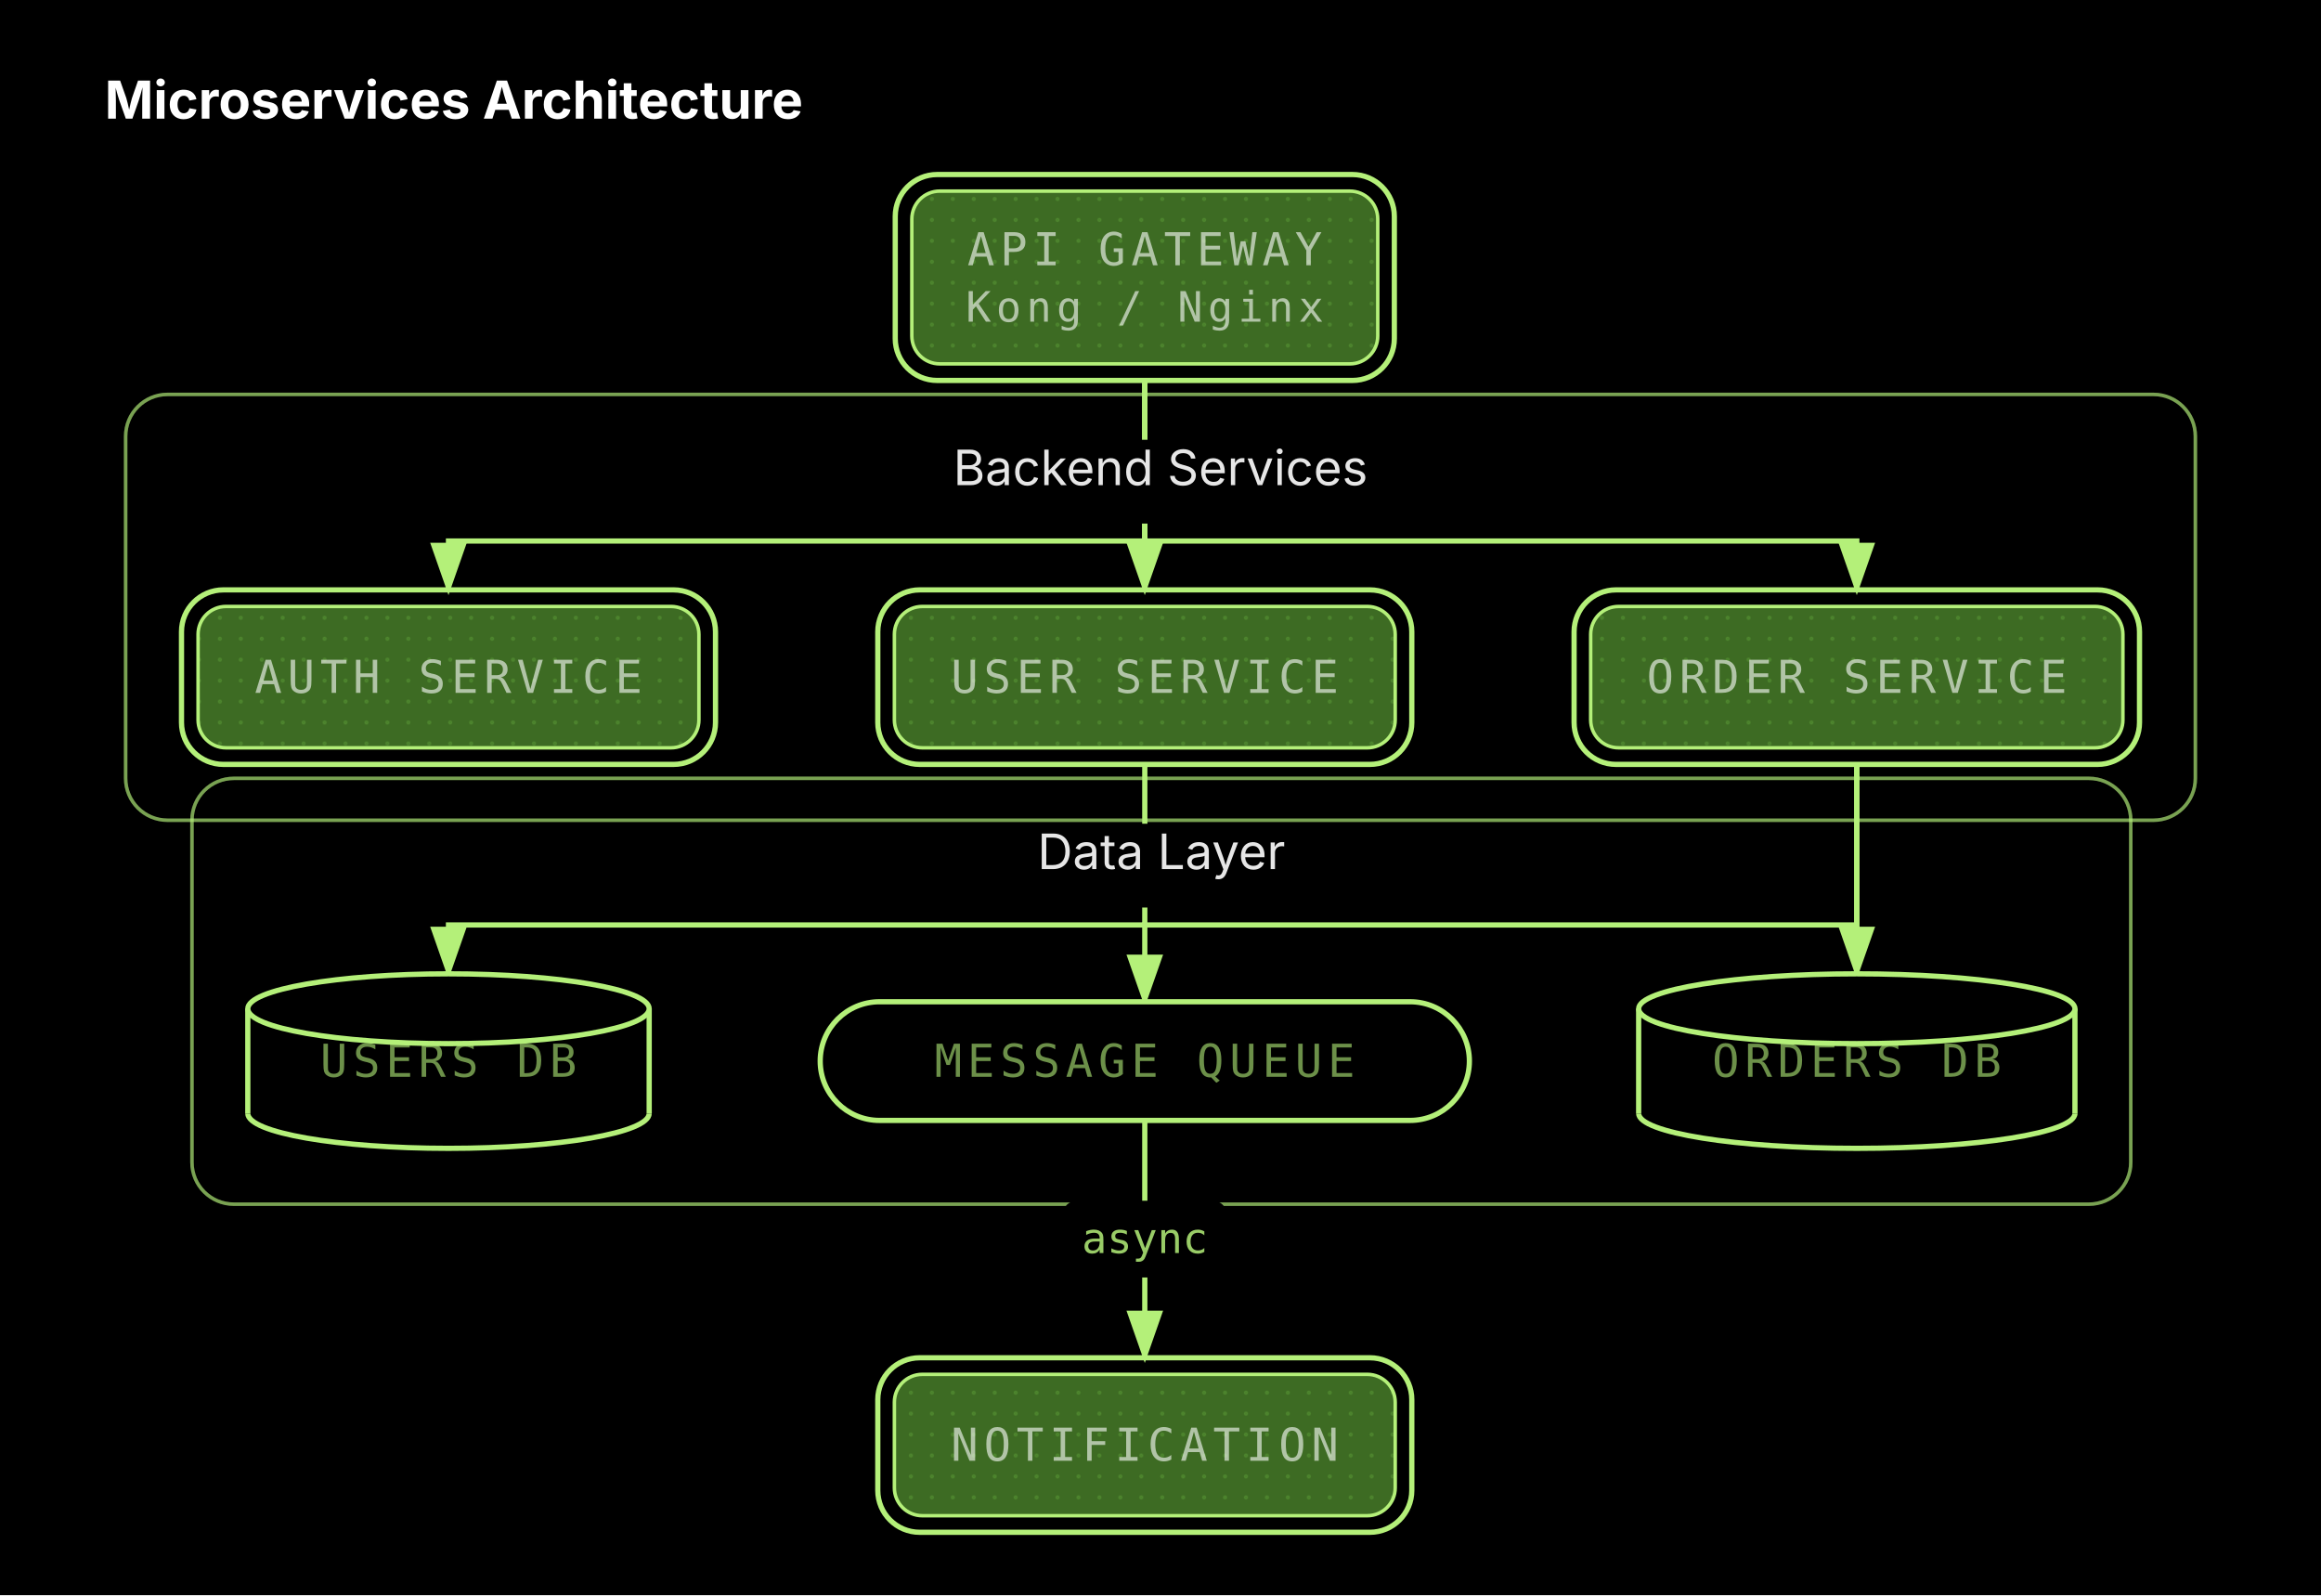
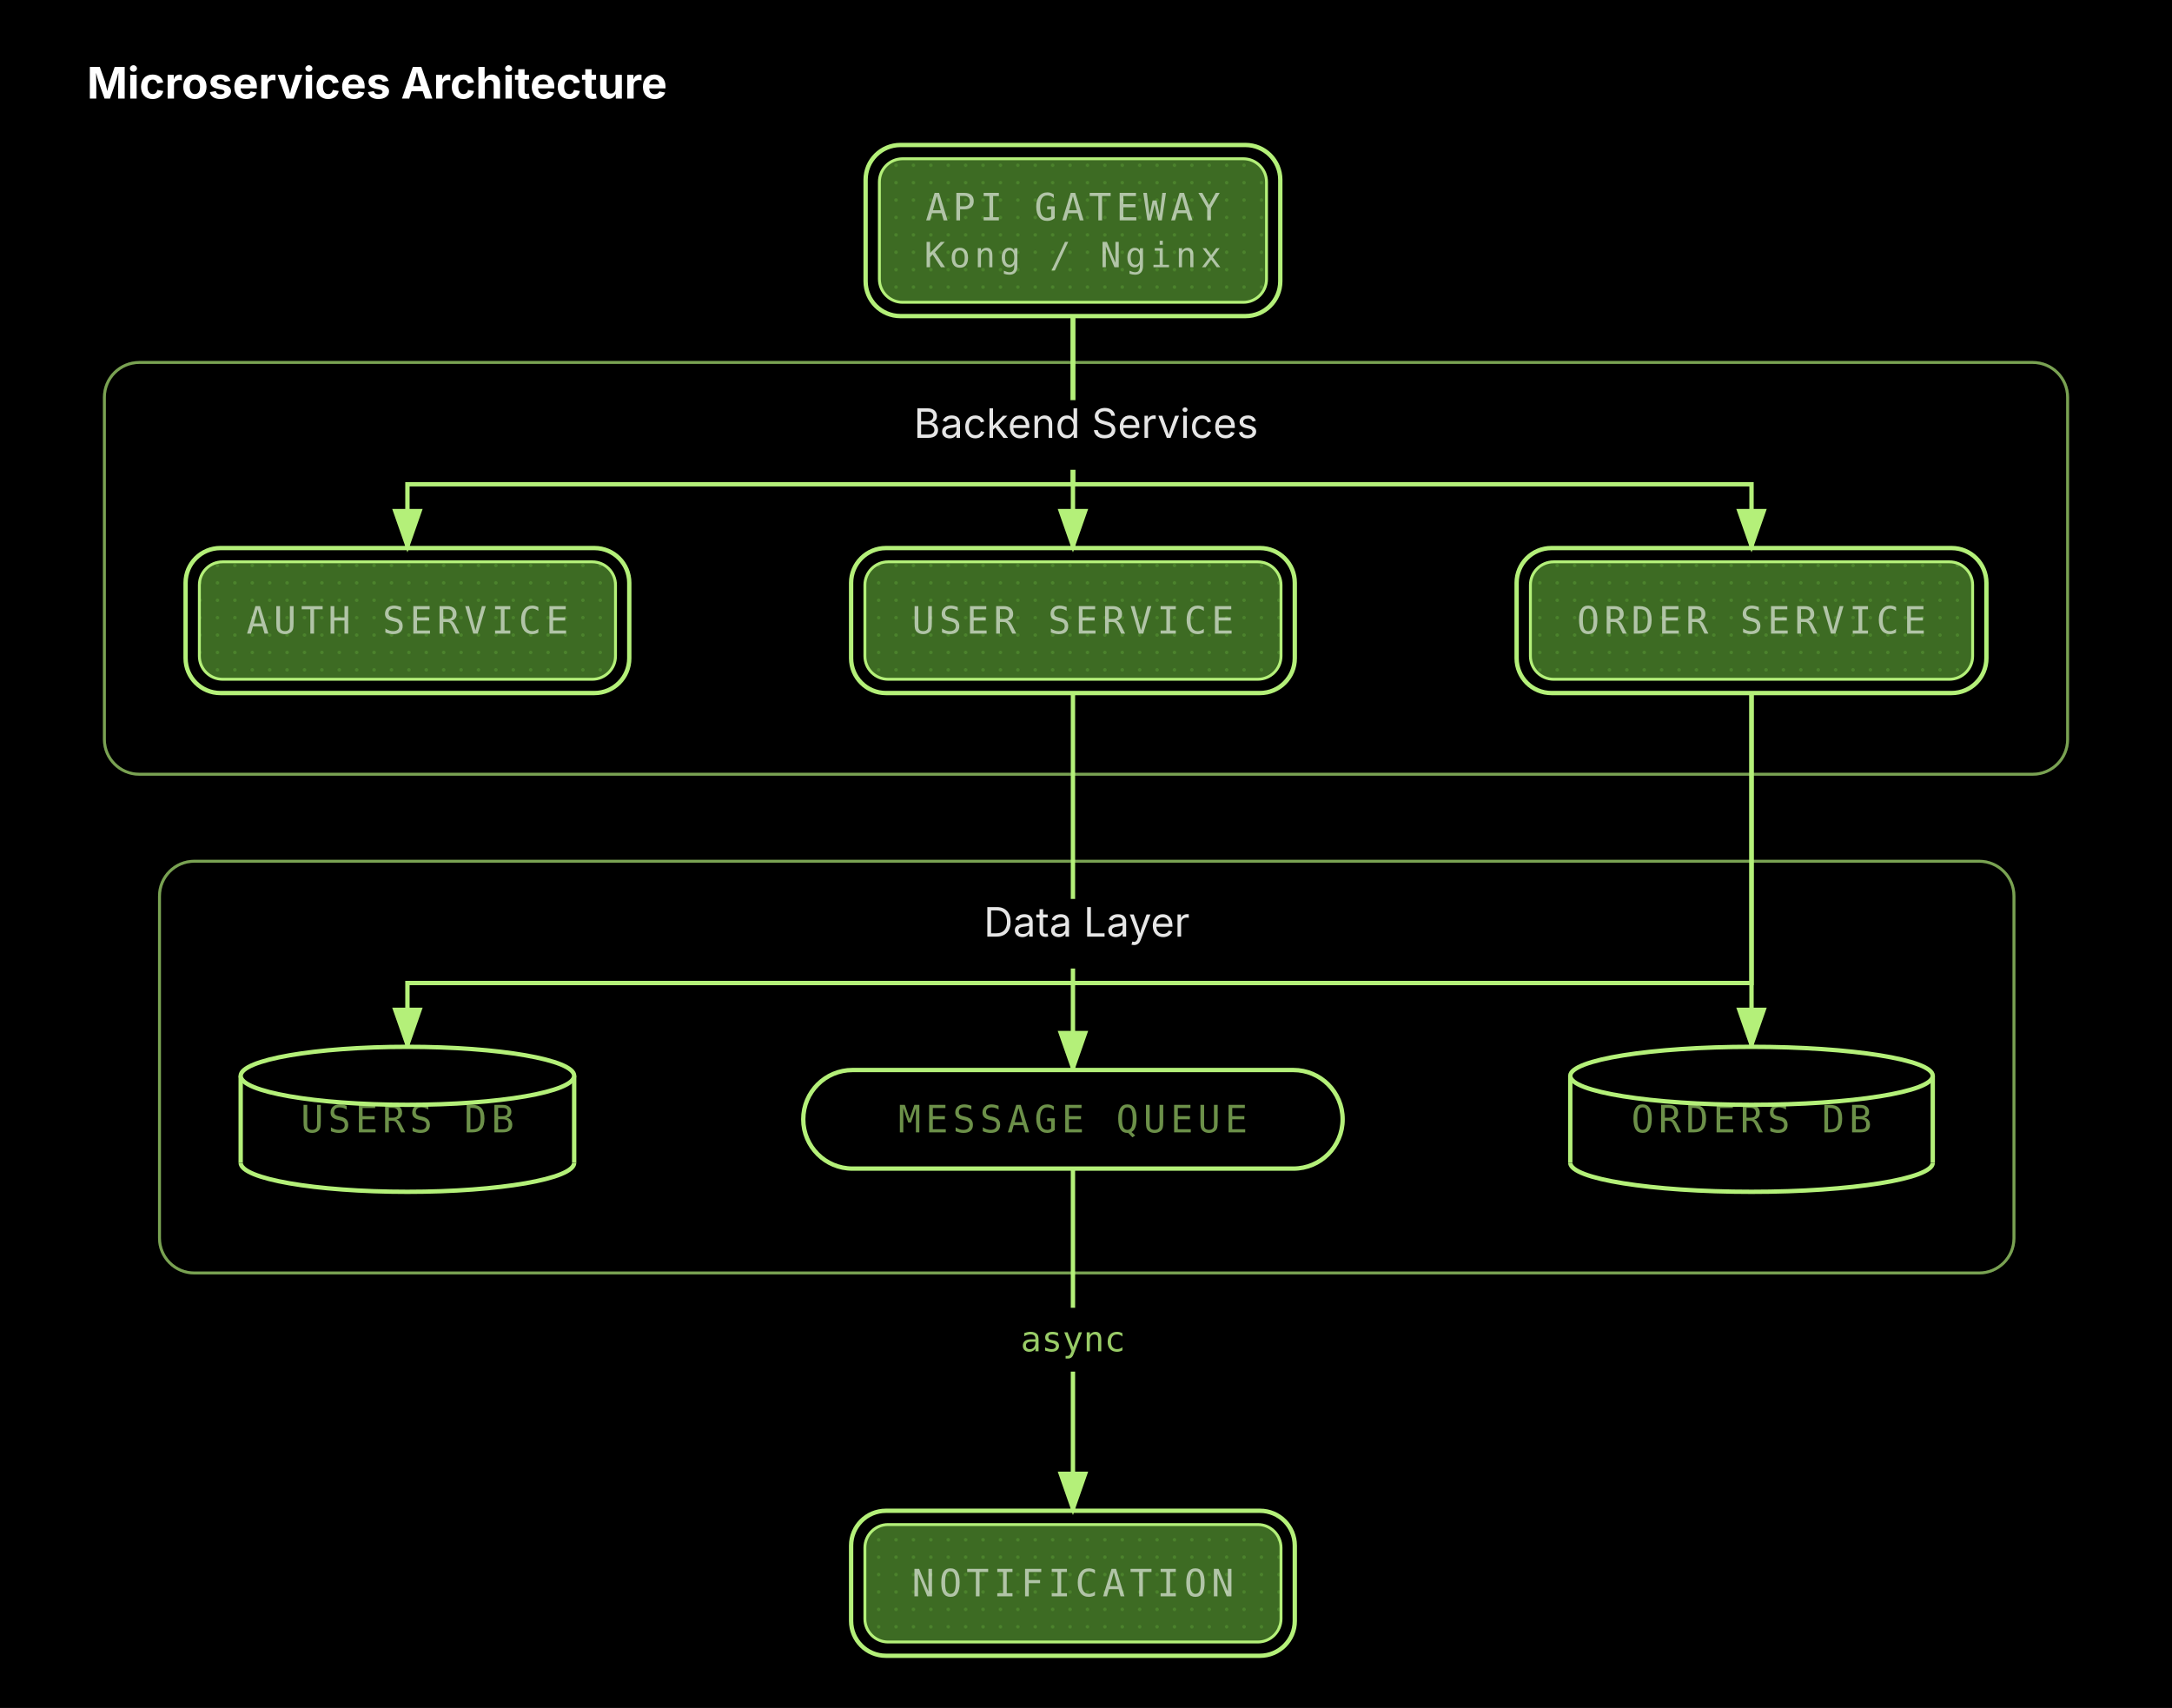
- <svg xmlns="http://www.w3.org/2000/svg" viewBox="0 0 665 457" width="665" height="457">
+ <svg xmlns="http://www.w3.org/2000/svg" viewBox="0 0 749 589" width="749" height="589">
  <defs>
    <pattern id="dotgrid" width="8" height="8" patternUnits="userSpaceOnUse">
      <rect width="8" height="8" fill="#000000" />
      <circle cx="4" cy="4" r="0.8" fill="#b4f079" opacity="0.7" />
    </pattern>
    <pattern id="crosshatch" width="8" height="8" patternUnits="userSpaceOnUse">
      <rect width="8" height="8" fill="#000000" />
      <path d="M0 8L8 0M-1 1L1 -1M7 9L9 7" stroke="#b4f079" stroke-width="0.8" opacity="0.2" />
    </pattern>
    <pattern id="hero" width="6" height="6" patternUnits="userSpaceOnUse">
      <rect width="6" height="6" fill="#3d6b23" />
      <circle cx="3" cy="3" r="0.6" fill="#5a9a35" opacity="0.5" />
    </pattern>
    <marker id="arrowhead" markerWidth="10" markerHeight="7" refX="9" refY="3.5" orient="auto" markerUnits="strokeWidth">
      <polygon points="0 0, 10 3.5, 0 7" fill="#b4f079" />
    </marker>
    <marker id="arrowhead-reverse" markerWidth="10" markerHeight="7" refX="1" refY="3.5" orient="auto" markerUnits="strokeWidth">
      <polygon points="10 0, 0 3.5, 10 7" fill="#b4f079" />
    </marker>
  </defs>
  <rect width="100%" height="100%" fill="#000000" />
  <g class="diagram">
    <text x="30" y="34" font-family="'Inter', 'Helvetica Neue', Arial, sans-serif" font-size="15" fill="#ffffff" font-weight="700">Microservices Architecture</text>
-     <rect x="36" y="113" width="593" height="122" rx="12" fill="transparent" stroke="#b4f079" stroke-width="1" opacity="0.35" />
-     <rect x="36" y="113" width="593" height="122" rx="12" fill="none" stroke="#b4f079" stroke-width="1" opacity="0.5" />
-     <rect x="55" y="223" width="555.5" height="122" rx="12" fill="transparent" stroke="#b4f079" stroke-width="1" opacity="0.35" />
-     <rect x="55" y="223" width="555.5" height="122" rx="12" fill="none" stroke="#b4f079" stroke-width="1" opacity="0.5" />
-     <polyline points="328,109 328,155 128.5,155 128.5,169" fill="none" stroke="#b4f079" stroke-width="1.5" marker-end="url(#arrowhead)" />
-     <line x1="328" y1="109" x2="328" y2="169" stroke="#b4f079" stroke-width="1.5" marker-end="url(#arrowhead)" />
-     <polyline points="328,109 328,155 532,155 532,169" fill="none" stroke="#b4f079" stroke-width="1.5" marker-end="url(#arrowhead)" />
-     <polyline points="328,219 328,265 128.5,265 128.5,279" fill="none" stroke="#b4f079" stroke-width="1.5" marker-end="url(#arrowhead)" />
-     <line x1="532" y1="219" x2="532" y2="279" stroke="#b4f079" stroke-width="1.5" marker-end="url(#arrowhead)" />
-     <polyline points="532,219 532,265 328,265 328,287" fill="none" stroke="#b4f079" stroke-width="1.5" marker-end="url(#arrowhead)" />
-     <line x1="328" y1="321" x2="328" y2="389" stroke="#b4f079" stroke-width="1.5" marker-end="url(#arrowhead)" />
-     <rect x="304.5" y="344" width="47" height="22" rx="4" fill="#000000" />
-     <rect x="262.5" y="126" width="140" height="24" fill="#000000" rx="3" />
-     <text x="332.5" y="139" font-family="'Inter', 'Helvetica Neue', Arial, sans-serif" font-size="14" fill="#ffffff" opacity="0.9" text-anchor="middle">Backend Services</text>
-     <rect x="285.25" y="236" width="95" height="24" fill="#000000" rx="3" />
-     <text x="332.75" y="249" font-family="'Inter', 'Helvetica Neue', Arial, sans-serif" font-size="14" fill="#ffffff" opacity="0.9" text-anchor="middle">Data Layer</text>
-     <rect x="256.5" y="50" width="143" height="59" rx="12" fill="none" stroke="#b4f079" stroke-width="1.5" />
-     <rect x="261.25" y="54.75" width="133.5" height="49.5" rx="8" fill="url(#hero)" stroke="#b4f079" stroke-width="1" />
-     <text x="328" y="71.5" font-family="'JetBrains Mono', 'Fira Code', 'SF Mono', 'Cascadia Code', monospace" font-size="13" fill="#ffffff" opacity="0.6" text-anchor="middle" dominant-baseline="central" letter-spacing="0.12em">API GATEWAY</text>
-     <text x="328" y="88" font-family="'JetBrains Mono', 'Fira Code', 'SF Mono', 'Cascadia Code', monospace" font-size="12" fill="#ffffff" opacity="0.6" text-anchor="middle" dominant-baseline="central" letter-spacing="0.12em">Kong / Nginx</text>
-     <rect x="52" y="169" width="153" height="50" rx="12" fill="none" stroke="#b4f079" stroke-width="1.5" />
-     <rect x="56.75" y="173.75" width="143.5" height="40.5" rx="8" fill="url(#hero)" stroke="#b4f079" stroke-width="1" />
-     <text x="128.5" y="194" font-family="'JetBrains Mono', 'Fira Code', 'SF Mono', 'Cascadia Code', monospace" font-size="13" fill="#ffffff" opacity="0.6" text-anchor="middle" dominant-baseline="central" letter-spacing="0.12em">AUTH SERVICE</text>
-     <rect x="251.5" y="169" width="153" height="50" rx="12" fill="none" stroke="#b4f079" stroke-width="1.5" />
-     <rect x="256.25" y="173.75" width="143.5" height="40.5" rx="8" fill="url(#hero)" stroke="#b4f079" stroke-width="1" />
-     <text x="328" y="194" font-family="'JetBrains Mono', 'Fira Code', 'SF Mono', 'Cascadia Code', monospace" font-size="13" fill="#ffffff" opacity="0.6" text-anchor="middle" dominant-baseline="central" letter-spacing="0.12em">USER SERVICE</text>
-     <rect x="451" y="169" width="162" height="50" rx="12" fill="none" stroke="#b4f079" stroke-width="1.5" />
-     <rect x="455.75" y="173.75" width="152.5" height="40.5" rx="8" fill="url(#hero)" stroke="#b4f079" stroke-width="1" />
-     <text x="532" y="194" font-family="'JetBrains Mono', 'Fira Code', 'SF Mono', 'Cascadia Code', monospace" font-size="13" fill="#ffffff" opacity="0.6" text-anchor="middle" dominant-baseline="central" letter-spacing="0.12em">ORDER SERVICE</text>
-     <rect x="251.5" y="389" width="153" height="50" rx="12" fill="none" stroke="#b4f079" stroke-width="1.5" />
-     <rect x="256.25" y="393.75" width="143.5" height="40.5" rx="8" fill="url(#hero)" stroke="#b4f079" stroke-width="1" />
-     <text x="328" y="414" font-family="'JetBrains Mono', 'Fira Code', 'SF Mono', 'Cascadia Code', monospace" font-size="13" fill="#ffffff" opacity="0.6" text-anchor="middle" dominant-baseline="central" letter-spacing="0.12em">NOTIFICATION</text>
-     <rect x="71" y="289" width="115" height="30" fill="#000000" stroke="none" />
-     <line x1="71" y1="289" x2="71" y2="319" stroke="#b4f079" stroke-width="1.5" />
-     <line x1="186" y1="289" x2="186" y2="319" stroke="#b4f079" stroke-width="1.5" />
-     <ellipse cx="128.5" cy="289" rx="57.5" ry="10" fill="#000000" stroke="#b4f079" stroke-width="1.5" />
-     <path d="M71,319 A57.5,10 0 0,0 186,319" fill="#000000" stroke="#b4f079" stroke-width="1.5" />
-     <text x="128.5" y="304" font-family="'JetBrains Mono', 'Fira Code', 'SF Mono', 'Cascadia Code', monospace" font-size="13" fill="#b4f079" opacity="0.6" text-anchor="middle" dominant-baseline="central" letter-spacing="0.12em">USERS DB</text>
-     <rect x="469.5" y="289" width="125" height="30" fill="#000000" stroke="none" />
-     <line x1="469.5" y1="289" x2="469.5" y2="319" stroke="#b4f079" stroke-width="1.5" />
-     <line x1="594.5" y1="289" x2="594.5" y2="319" stroke="#b4f079" stroke-width="1.5" />
-     <ellipse cx="532" cy="289" rx="62.5" ry="10" fill="#000000" stroke="#b4f079" stroke-width="1.5" />
-     <path d="M469.5,319 A62.5,10 0 0,0 594.5,319" fill="#000000" stroke="#b4f079" stroke-width="1.5" />
-     <text x="532" y="304" font-family="'JetBrains Mono', 'Fira Code', 'SF Mono', 'Cascadia Code', monospace" font-size="13" fill="#b4f079" opacity="0.6" text-anchor="middle" dominant-baseline="central" letter-spacing="0.12em">ORDERS DB</text>
-     <rect x="235" y="287" width="186" height="34" rx="17" fill="#000000" stroke="#b4f079" stroke-width="1.5" />
-     <text x="328" y="304" font-family="'JetBrains Mono', 'Fira Code', 'SF Mono', 'Cascadia Code', monospace" font-size="13" fill="#b4f079" opacity="0.6" text-anchor="middle" dominant-baseline="central" letter-spacing="0.12em">MESSAGE QUEUE</text>
-     <text x="328" y="359" font-family="'JetBrains Mono', 'Fira Code', 'SF Mono', 'Cascadia Code', monospace" font-size="12" fill="#b4f079" opacity="0.85" text-anchor="middle">async</text>
+     <rect x="36" y="125" width="677" height="142" rx="12" fill="transparent" stroke="#b4f079" stroke-width="1" opacity="0.35" />
+     <rect x="36" y="125" width="677" height="142" rx="12" fill="none" stroke="#b4f079" stroke-width="1" opacity="0.5" />
+     <rect x="55" y="297" width="639.5" height="142" rx="12" fill="transparent" stroke="#b4f079" stroke-width="1" opacity="0.35" />
+     <rect x="55" y="297" width="639.5" height="142" rx="12" fill="none" stroke="#b4f079" stroke-width="1" opacity="0.5" />
+     <polyline points="370,109 370,167 140.5,167 140.5,189" fill="none" stroke="#b4f079" stroke-width="1.5" marker-end="url(#arrowhead)" />
+     <line x1="370" y1="109" x2="370" y2="189" stroke="#b4f079" stroke-width="1.5" marker-end="url(#arrowhead)" />
+     <polyline points="370,109 370,167 604,167 604,189" fill="none" stroke="#b4f079" stroke-width="1.5" marker-end="url(#arrowhead)" />
+     <polyline points="370,239 370,339 140.5,339 140.5,361" fill="none" stroke="#b4f079" stroke-width="1.5" marker-end="url(#arrowhead)" />
+     <line x1="604" y1="239" x2="604" y2="361" stroke="#b4f079" stroke-width="1.5" marker-end="url(#arrowhead)" />
+     <polyline points="604,239 604,339 370,339 370,369" fill="none" stroke="#b4f079" stroke-width="1.5" marker-end="url(#arrowhead)" />
+     <line x1="370" y1="403" x2="370" y2="521" stroke="#b4f079" stroke-width="1.5" marker-end="url(#arrowhead)" />
+     <rect x="346.5" y="451" width="47" height="22" rx="4" fill="#000000" />
+     <rect x="304.5" y="138" width="140" height="24" fill="#000000" rx="3" />
+     <text x="374.5" y="151" font-family="'Inter', 'Helvetica Neue', Arial, sans-serif" font-size="14" fill="#ffffff" opacity="0.9" text-anchor="middle">Backend Services</text>
+     <rect x="327.25" y="310" width="95" height="24" fill="#000000" rx="3" />
+     <text x="374.75" y="323" font-family="'Inter', 'Helvetica Neue', Arial, sans-serif" font-size="14" fill="#ffffff" opacity="0.9" text-anchor="middle">Data Layer</text>
+     <rect x="298.5" y="50" width="143" height="59" rx="12" fill="none" stroke="#b4f079" stroke-width="1.5" />
+     <rect x="303.25" y="54.75" width="133.5" height="49.5" rx="8" fill="url(#hero)" stroke="#b4f079" stroke-width="1" />
+     <text x="370" y="71.5" font-family="'JetBrains Mono', 'Fira Code', 'SF Mono', 'Cascadia Code', monospace" font-size="13" fill="#ffffff" opacity="0.6" text-anchor="middle" dominant-baseline="central" letter-spacing="0.12em">API GATEWAY</text>
+     <text x="370" y="88" font-family="'JetBrains Mono', 'Fira Code', 'SF Mono', 'Cascadia Code', monospace" font-size="12" fill="#ffffff" opacity="0.6" text-anchor="middle" dominant-baseline="central" letter-spacing="0.12em">Kong / Nginx</text>
+     <rect x="64" y="189" width="153" height="50" rx="12" fill="none" stroke="#b4f079" stroke-width="1.5" />
+     <rect x="68.75" y="193.75" width="143.5" height="40.5" rx="8" fill="url(#hero)" stroke="#b4f079" stroke-width="1" />
+     <text x="140.5" y="214" font-family="'JetBrains Mono', 'Fira Code', 'SF Mono', 'Cascadia Code', monospace" font-size="13" fill="#ffffff" opacity="0.6" text-anchor="middle" dominant-baseline="central" letter-spacing="0.12em">AUTH SERVICE</text>
+     <rect x="293.5" y="189" width="153" height="50" rx="12" fill="none" stroke="#b4f079" stroke-width="1.5" />
+     <rect x="298.25" y="193.75" width="143.5" height="40.5" rx="8" fill="url(#hero)" stroke="#b4f079" stroke-width="1" />
+     <text x="370" y="214" font-family="'JetBrains Mono', 'Fira Code', 'SF Mono', 'Cascadia Code', monospace" font-size="13" fill="#ffffff" opacity="0.6" text-anchor="middle" dominant-baseline="central" letter-spacing="0.12em">USER SERVICE</text>
+     <rect x="523" y="189" width="162" height="50" rx="12" fill="none" stroke="#b4f079" stroke-width="1.5" />
+     <rect x="527.75" y="193.75" width="152.5" height="40.5" rx="8" fill="url(#hero)" stroke="#b4f079" stroke-width="1" />
+     <text x="604" y="214" font-family="'JetBrains Mono', 'Fira Code', 'SF Mono', 'Cascadia Code', monospace" font-size="13" fill="#ffffff" opacity="0.6" text-anchor="middle" dominant-baseline="central" letter-spacing="0.12em">ORDER SERVICE</text>
+     <rect x="293.5" y="521" width="153" height="50" rx="12" fill="none" stroke="#b4f079" stroke-width="1.5" />
+     <rect x="298.25" y="525.75" width="143.5" height="40.5" rx="8" fill="url(#hero)" stroke="#b4f079" stroke-width="1" />
+     <text x="370" y="546" font-family="'JetBrains Mono', 'Fira Code', 'SF Mono', 'Cascadia Code', monospace" font-size="13" fill="#ffffff" opacity="0.6" text-anchor="middle" dominant-baseline="central" letter-spacing="0.12em">NOTIFICATION</text>
+     <rect x="83" y="371" width="115" height="30" fill="#000000" stroke="none" />
+     <line x1="83" y1="371" x2="83" y2="401" stroke="#b4f079" stroke-width="1.5" />
+     <line x1="198" y1="371" x2="198" y2="401" stroke="#b4f079" stroke-width="1.5" />
+     <ellipse cx="140.5" cy="371" rx="57.5" ry="10" fill="#000000" stroke="#b4f079" stroke-width="1.5" />
+     <path d="M83,401 A57.5,10 0 0,0 198,401" fill="#000000" stroke="#b4f079" stroke-width="1.5" />
+     <text x="140.5" y="386" font-family="'JetBrains Mono', 'Fira Code', 'SF Mono', 'Cascadia Code', monospace" font-size="13" fill="#b4f079" opacity="0.6" text-anchor="middle" dominant-baseline="central" letter-spacing="0.12em">USERS DB</text>
+     <rect x="541.5" y="371" width="125" height="30" fill="#000000" stroke="none" />
+     <line x1="541.5" y1="371" x2="541.5" y2="401" stroke="#b4f079" stroke-width="1.5" />
+     <line x1="666.5" y1="371" x2="666.5" y2="401" stroke="#b4f079" stroke-width="1.5" />
+     <ellipse cx="604" cy="371" rx="62.5" ry="10" fill="#000000" stroke="#b4f079" stroke-width="1.5" />
+     <path d="M541.5,401 A62.5,10 0 0,0 666.5,401" fill="#000000" stroke="#b4f079" stroke-width="1.5" />
+     <text x="604" y="386" font-family="'JetBrains Mono', 'Fira Code', 'SF Mono', 'Cascadia Code', monospace" font-size="13" fill="#b4f079" opacity="0.6" text-anchor="middle" dominant-baseline="central" letter-spacing="0.12em">ORDERS DB</text>
+     <rect x="277" y="369" width="186" height="34" rx="17" fill="#000000" stroke="#b4f079" stroke-width="1.5" />
+     <text x="370" y="386" font-family="'JetBrains Mono', 'Fira Code', 'SF Mono', 'Cascadia Code', monospace" font-size="13" fill="#b4f079" opacity="0.6" text-anchor="middle" dominant-baseline="central" letter-spacing="0.12em">MESSAGE QUEUE</text>
+     <text x="370" y="466" font-family="'JetBrains Mono', 'Fira Code', 'SF Mono', 'Cascadia Code', monospace" font-size="12" fill="#b4f079" opacity="0.85" text-anchor="middle">async</text>
  </g>
</svg>
